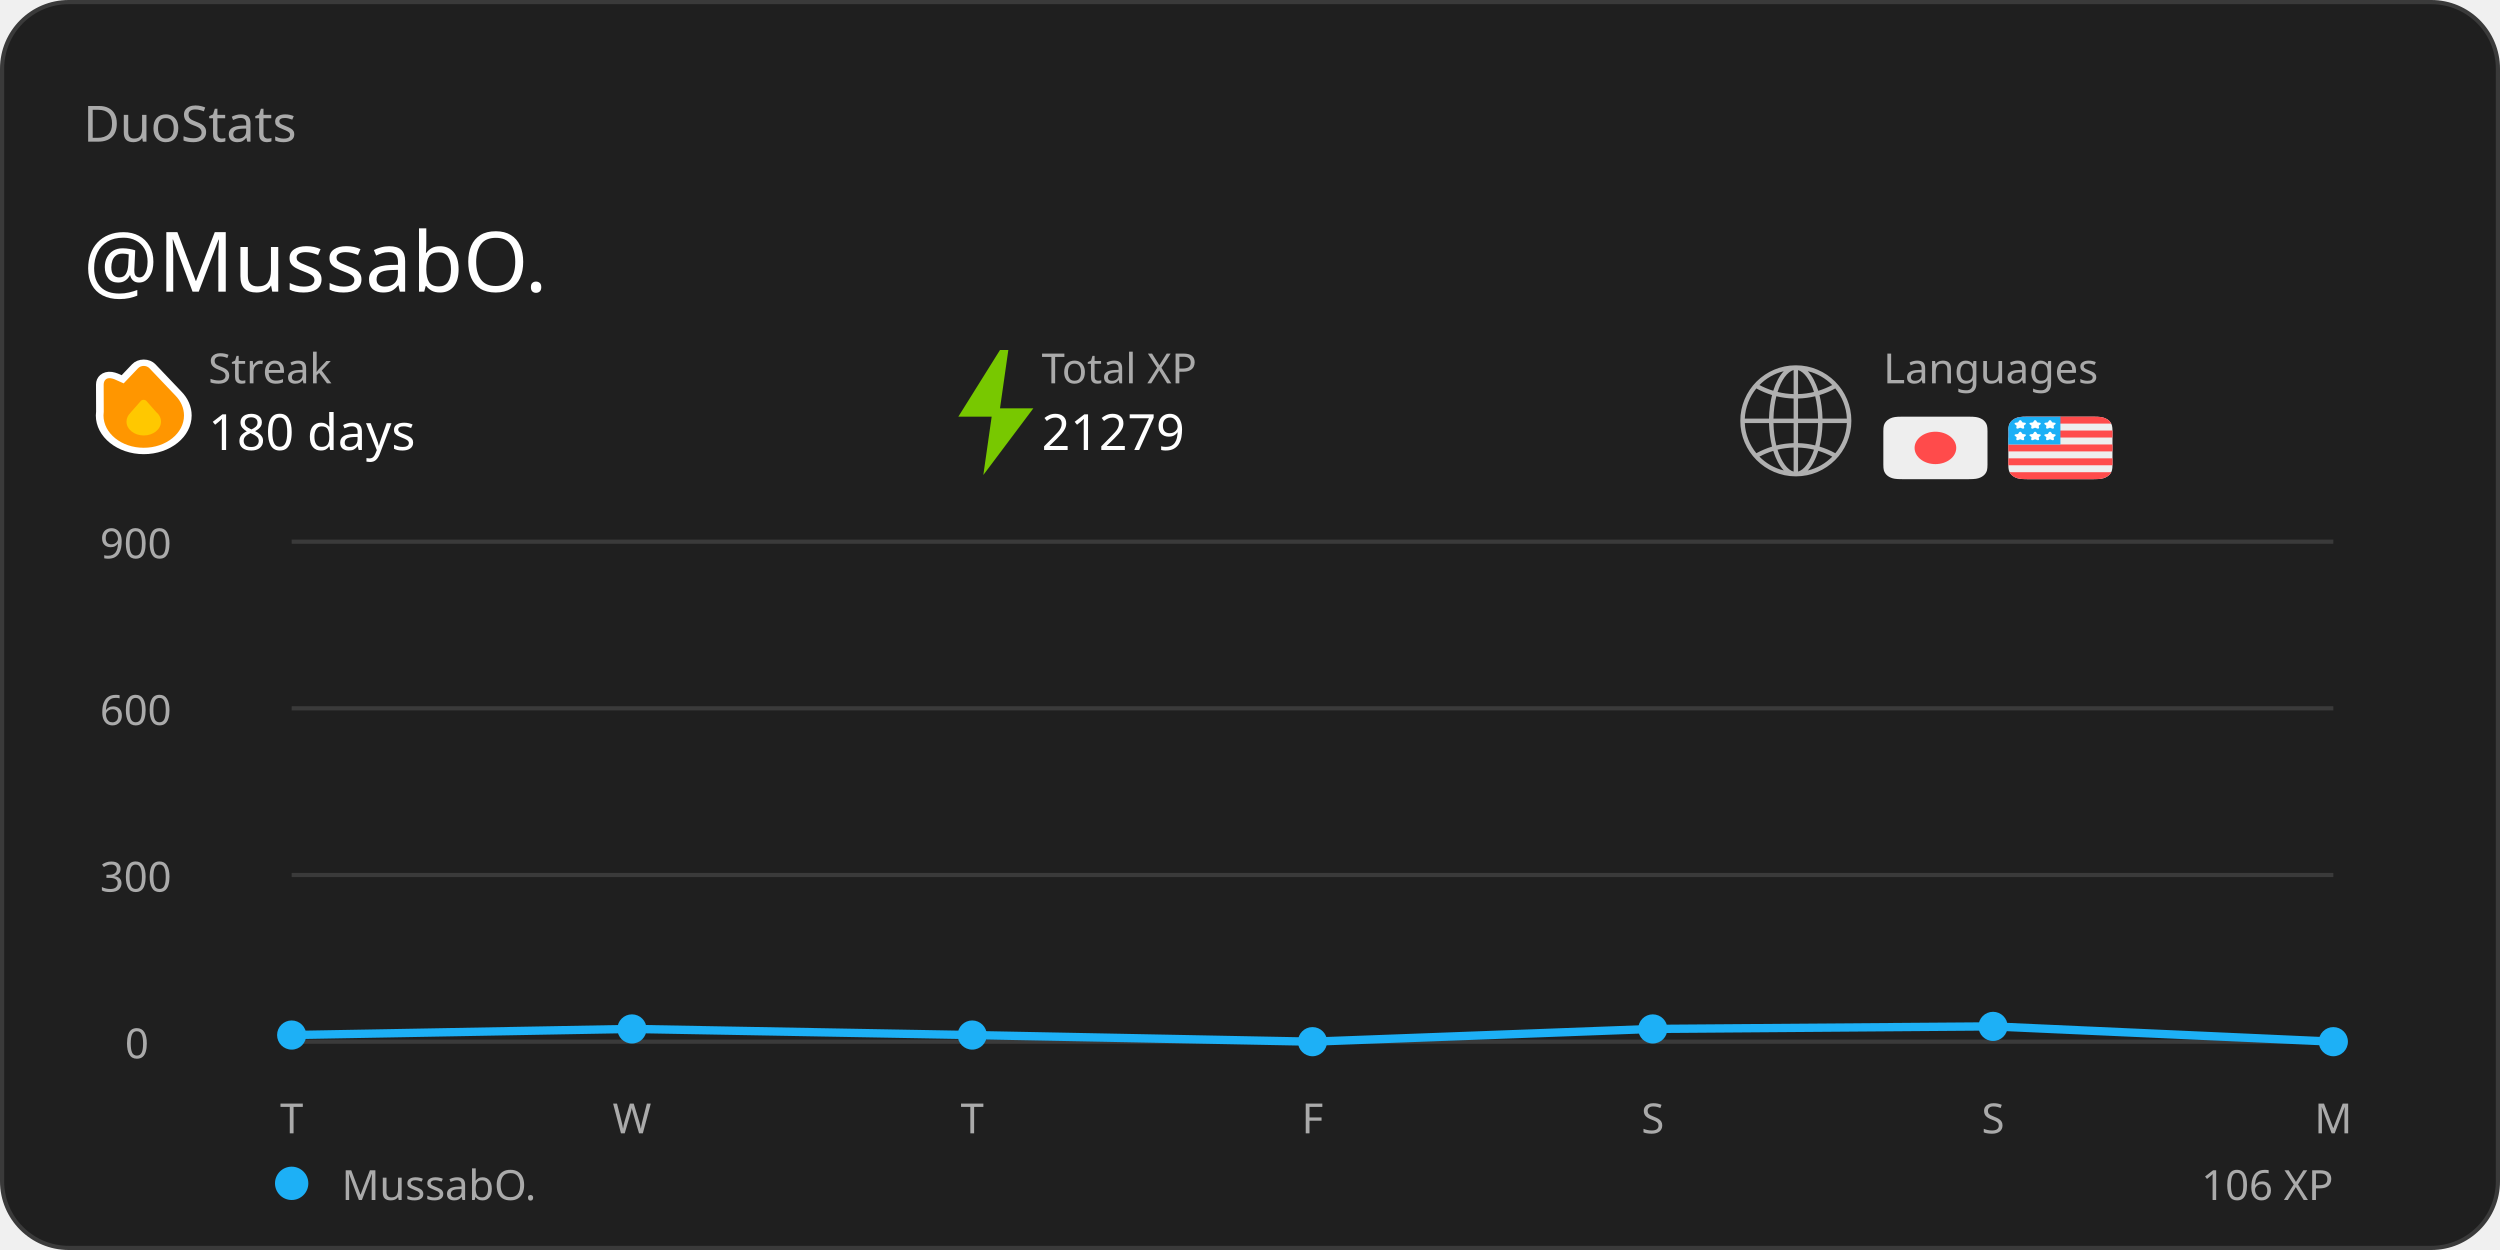
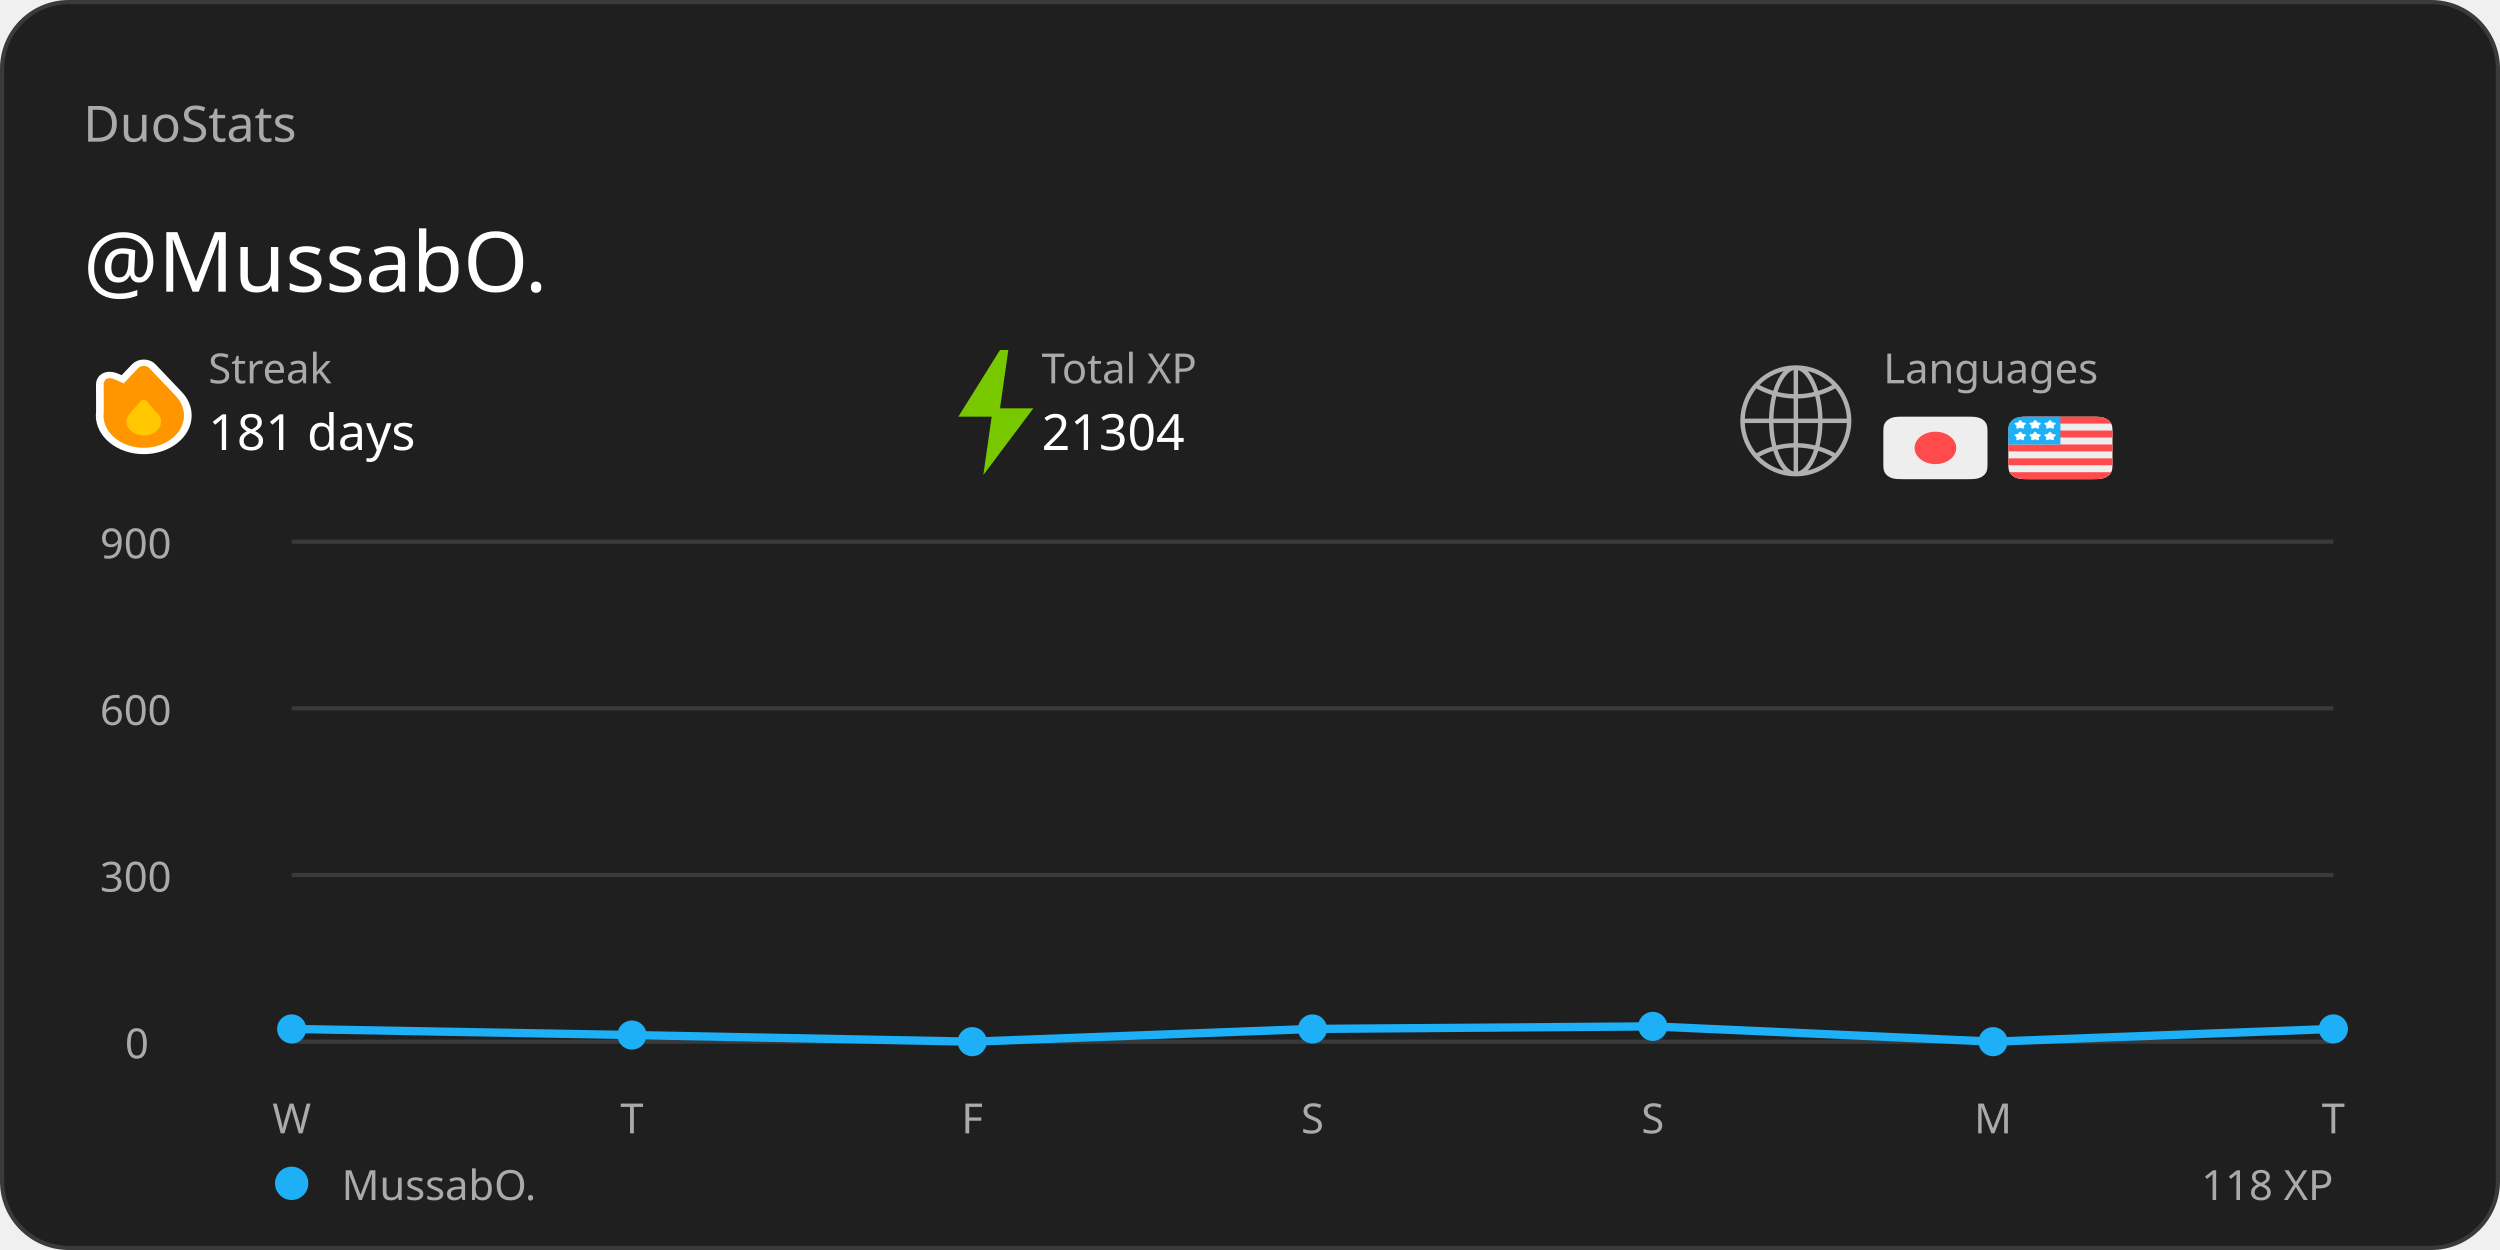
<svg xmlns="http://www.w3.org/2000/svg" width="600" height="300" viewBox="0 0 600 300">
  <rect x="0.5" y="0.5" width="599" height="299" rx="16" fill="#1F1F1F" stroke="#3A3A3A" />
  <text x="20" y="34" fill="#AAAAAA" font-size="12" font-family="DIN Round Pro, system-ui, sans-serif">DuoStats</text>
  <text x="20" y="70" fill="#FFFFFF" font-size="20" font-family="DIN Round Pro, system-ui, sans-serif">@MussabO.</text>
  <g transform="translate(23, 86) scale(0.92, 0.7666667)">
    <g id="Page-1" stroke="none" stroke-width="1" fill="none" fill-rule="evenodd">
      <g id="streak" transform="translate(1, 1)" fill-rule="nonzero">
        <g id="Group" fill="#FF9600" stroke="#FFFFFF" stroke-width="2">
          <path d="M0.068,15.675 L0.044,7.216 C0.039,5.334 1.25,3.942 3.056,4.246 C3.413,4.306 3.998,4.491 4.306,4.656 L5.997,5.561 L9.247,1.464 C9.793,0.776 10.622,0.376 11.5,0.376 C12.378,0.376 13.207,0.776 13.753,1.464 L20.523,10 C22.123,11.939 22.999,14.375 23,16.889 C23,23.034 17.843,28 11.5,28 C5.157,28 0,23.034 0,16.889 C0,16.481 0.023,16.076 0.068,15.675 Z" id="Path" />
        </g>
        <g id="Group" transform="translate(7, 11)" fill="#FFC800">
          <path d="M1.012,5.077 C1.026,5.04 1.046,5.005 1.069,4.973 L3.719,1.364 C3.893,1.127 4.17,0.987 4.464,0.987 C4.758,0.987 5.035,1.127 5.209,1.364 L7.732,4.8 C8.541,5.595 8.998,6.681 9,7.815 C9,10.208 6.985,12.148 4.5,12.148 C2.015,12.148 0,10.208 0,7.815 C0,6.776 0.38,5.823 1.012,5.077 L1.012,5.077 Z" id="Path" />
        </g>
      </g>
    </g>
  </g>
  <text x="50" y="92" fill="#AAAAAA" font-size="10" font-family="DIN Round Pro, system-ui, sans-serif">Streak</text>
-   <text x="50" y="108" fill="#FFFFFF" font-size="12" font-family="DIN Round Pro, system-ui, sans-serif">180 days</text>
+   <text x="50" y="108" fill="#FFFFFF" font-size="12" font-family="DIN Round Pro, system-ui, sans-serif">181 days</text>
  <path d="M240 84 230 100h8l-2 14 12-16h-8l2-14z" fill="#78C800" />
  <text x="250" y="92" fill="#AAAAAA" font-size="10" font-family="DIN Round Pro, system-ui, sans-serif">Total XP</text>
-   <text x="250" y="108" fill="#FFFFFF" font-size="12" font-family="DIN Round Pro, system-ui, sans-serif">21279</text>
+   <text x="250" y="108" fill="#FFFFFF" font-size="12" font-family="DIN Round Pro, system-ui, sans-serif">21304</text>
  <g transform="translate(415, 85) scale(1.0, 1.0)">
    <g id="SVGRepo_bgCarrier" stroke-width="0" />
    <g id="SVGRepo_tracerCarrier" stroke-linecap="round" stroke-linejoin="round" />
    <g id="SVGRepo_iconCarrier">
      <g id="icomoon-ignore"> </g>
      <path d="M16 2.672c-0.004 0-0.007 0-0.011 0-0.002 0-0.003 0-0.005 0-0.005 0-0.010 0.001-0.016 0.001-7.347 0.017-13.296 5.977-13.296 13.327 0 7.348 5.949 13.309 13.296 13.327 0.005 0 0.010 0.001 0.016 0.001 0.002 0 0.004 0 0.005 0 0.004 0 0.008 0 0.011 0 7.36 0 13.328-5.968 13.328-13.328s-5.968-13.328-13.328-13.328zM16.533 10.648c1.413-0.039 2.788-0.225 4.112-0.548 0.399 1.571 0.647 3.382 0.686 5.367h-4.798v-4.819zM16.533 9.582v-5.759c1.437 0.398 2.893 2.314 3.821 5.252-1.231 0.297-2.509 0.47-3.821 0.507zM15.467 3.81v5.772c-1.323-0.037-2.611-0.213-3.852-0.515 0.936-2.956 2.405-4.879 3.852-5.256zM15.467 10.647v4.82h-4.831c0.039-1.988 0.287-3.801 0.687-5.373 1.334 0.326 2.72 0.515 4.144 0.553zM9.563 15.467h-5.811c0.118-2.741 1.139-5.252 2.773-7.241 1.187 0.654 2.446 1.189 3.766 1.589-0.431 1.7-0.689 3.617-0.728 5.652zM9.563 16.533c0.039 2.034 0.297 3.951 0.728 5.651-1.319 0.401-2.579 0.936-3.766 1.59-1.635-1.989-2.656-4.5-2.773-7.241h5.811zM10.636 16.533h4.831v4.814c-1.424 0.038-2.81 0.228-4.145 0.555-0.399-1.571-0.647-3.383-0.686-5.369zM15.467 22.412v5.778c-1.448-0.378-2.919-2.303-3.854-5.263 1.241-0.302 2.53-0.478 3.854-0.515zM16.533 28.178v-5.765c1.313 0.038 2.591 0.211 3.822 0.508-0.928 2.941-2.384 4.86-3.822 5.257zM16.533 21.347v-4.814h4.798c-0.039 1.983-0.286 3.791-0.684 5.361-1.325-0.323-2.7-0.51-4.113-0.548zM22.404 16.533h5.845c-0.118 2.741-1.138 5.251-2.773 7.24-1.197-0.658-2.467-1.197-3.797-1.599 0.43-1.698 0.687-3.611 0.726-5.64zM22.404 15.467c-0.039-2.033-0.297-3.946-0.727-5.646 1.33-0.402 2.599-0.94 3.795-1.598 1.636 1.989 2.658 4.501 2.776 7.244h-5.845zM24.738 7.409c-1.061 0.564-2.18 1.031-3.35 1.385-0.623-2.005-1.498-3.642-2.533-4.717 2.27 0.545 4.297 1.719 5.883 3.332zM13.103 4.087c-1.029 1.073-1.9 2.702-2.521 4.697-1.158-0.353-2.268-0.815-3.319-1.375 1.575-1.602 3.587-2.774 5.84-3.322zM7.259 24.587c1.052-0.561 2.163-1.024 3.322-1.377 0.621 1.997 1.492 3.629 2.522 4.702-2.255-0.549-4.268-1.721-5.844-3.326zM18.855 27.922c1.036-1.075 1.911-2.712 2.535-4.721 1.17 0.355 2.29 0.82 3.351 1.387-1.586 1.614-3.614 2.791-5.886 3.334z" fill="#b0b0b0"> </path>
    </g>
  </g>
  <text x="452" y="92" fill="#AAAAAA" font-size="10" font-family="DIN Round Pro, system-ui, sans-serif">Languages</text>
  <g transform="translate(452, 100) scale(0.3571429, 0.2777778)">
    <g clip-path="url(#clip0_129_1008)">
      <path fill-rule="evenodd" clip-rule="evenodd" d="M12.563 0H57.437C61.805 0 63.389 0.455 64.987 1.309C66.584 2.163 67.837 3.416 68.691 5.013C69.545 6.61 70 8.195 70 12.563V41.437C70 45.805 69.545 47.389 68.691 48.986C67.837 50.584 66.584 51.837 64.987 52.691C63.389 53.545 61.805 54 57.437 54H12.563C8.195 54 6.61 53.545 5.013 52.691C3.416 51.837 2.163 50.584 1.309 48.986C0.455 47.389 0 45.805 0 41.437V12.563C0 8.195 0.455 6.61 1.309 5.013C2.163 3.416 3.416 2.163 5.013 1.309C6.61 0.455 8.195 0 12.563 0Z" fill="#EEEEEE" />
      <path d="M35 41C42.732 41 49 34.732 49 27C49 19.268 42.732 13 35 13C27.268 13 21 19.268 21 27C21 34.732 27.268 41 35 41Z" fill="#FF4B4B" />
    </g>
    <defs>
      <clipPath id="clip0_129_1008">
        <rect width="70" height="54" fill="white" />
      </clipPath>
    </defs>
  </g>
  <g transform="translate(482, 100) scale(0.3571429, 0.2777778)">
    <g clip-path="url(#clip0_129_593)">
      <path fill-rule="evenodd" clip-rule="evenodd" d="M12.563 0H57.437C61.805 0 63.389 0.455 64.987 1.309C66.584 2.163 67.837 3.416 68.691 5.013C69.545 6.61 70 8.195 70 12.563V41.437C70 45.805 69.545 47.389 68.691 48.986C67.837 50.584 66.584 51.837 64.987 52.691C63.389 53.545 61.805 54 57.437 54H12.563C8.195 54 6.61 53.545 5.013 52.691C3.416 51.837 2.163 50.584 1.309 48.986C0.455 47.389 0 45.805 0 41.437V12.563C0 8.195 0.455 6.61 1.309 5.013C2.163 3.416 3.416 2.163 5.013 1.309C6.61 0.455 8.195 0 12.563 0Z" fill="#EEEEEE" />
      <path fill-rule="evenodd" clip-rule="evenodd" d="M12.563 0H57.437C61.805 0 63.389 0.455 64.987 1.309C66.584 2.163 67.837 3.416 68.691 5.013C68.863 5.335 69.019 5.656 69.158 6H0.842C0.981 5.656 1.137 5.335 1.309 5.013C2.163 3.416 3.416 2.163 5.013 1.309C6.61 0.455 8.195 0 12.563 0Z" fill="#FF4B4B" />
      <path fill-rule="evenodd" clip-rule="evenodd" d="M69.997 12C69.999 12.182 70 12.37 70 12.563V18H0V12.563C0 12.37 0.001 12.182 0.003 12H69.997Z" fill="#FF4B4B" />
      <path fill-rule="evenodd" clip-rule="evenodd" d="M70 24V30H0V24H70Z" fill="#FF4B4B" />
      <path fill-rule="evenodd" clip-rule="evenodd" d="M70 41.437C70 41.63 69.999 41.818 69.997 42H0.003C0.001 41.818 0 41.63 0 41.437V36H70V41.437Z" fill="#FF4B4B" />
      <path fill-rule="evenodd" clip-rule="evenodd" d="M69.158 48C69.019 48.344 68.863 48.665 68.691 48.986C67.837 50.584 66.584 51.837 64.987 52.691C63.389 53.545 61.805 54 57.437 54H12.563C8.195 54 6.61 53.545 5.013 52.691C3.416 51.837 2.163 50.584 1.309 48.986C1.137 48.665 0.981 48.344 0.842 48H69.158Z" fill="#FF4B4B" />
      <path fill-rule="evenodd" clip-rule="evenodd" d="M12.563 0H35V24H0V12.563C0 8.195 0.455 6.61 1.309 5.013C2.163 3.416 3.416 2.163 5.013 1.309C6.61 0.455 8.195 0 12.563 0Z" fill="#1CB0F6" />
      <path d="M27.806 9.602L26.531 10.273C26.13 10.483 25.635 10.329 25.424 9.929C25.341 9.769 25.312 9.586 25.342 9.409L25.586 7.988C25.609 7.853 25.564 7.715 25.466 7.62L24.434 6.614C24.11 6.298 24.103 5.779 24.419 5.455C24.545 5.326 24.71 5.242 24.888 5.216L26.314 5.009C26.45 4.989 26.567 4.904 26.628 4.781L27.266 3.489C27.466 3.083 27.957 2.916 28.363 3.117C28.525 3.196 28.655 3.327 28.735 3.489L29.373 4.781C29.434 4.904 29.551 4.989 29.687 5.009L31.113 5.216C31.561 5.281 31.871 5.697 31.806 6.145C31.78 6.323 31.696 6.488 31.567 6.614L30.535 7.62C30.437 7.715 30.392 7.853 30.415 7.988L30.659 9.409C30.735 9.855 30.436 10.278 29.99 10.355C29.812 10.385 29.629 10.356 29.47 10.273L28.194 9.602C28.073 9.538 27.928 9.538 27.806 9.602Z" fill="white" />
      <path d="M27.806 19.602L26.531 20.273C26.13 20.483 25.635 20.329 25.424 19.929C25.341 19.769 25.312 19.587 25.342 19.409L25.586 17.988C25.609 17.853 25.564 17.715 25.466 17.62L24.434 16.614C24.11 16.298 24.103 15.779 24.419 15.455C24.545 15.326 24.71 15.242 24.888 15.216L26.314 15.009C26.45 14.989 26.567 14.904 26.628 14.781L27.266 13.489C27.466 13.083 27.957 12.916 28.363 13.117C28.525 13.196 28.655 13.327 28.735 13.489L29.373 14.781C29.434 14.904 29.551 14.989 29.687 15.009L31.113 15.216C31.561 15.281 31.871 15.697 31.806 16.145C31.78 16.323 31.696 16.488 31.567 16.614L30.535 17.62C30.437 17.715 30.392 17.853 30.415 17.988L30.659 19.409C30.735 19.855 30.436 20.278 29.99 20.355C29.812 20.385 29.629 20.356 29.47 20.273L28.194 19.602C28.073 19.538 27.928 19.538 27.806 19.602Z" fill="white" />
      <path d="M17.806 9.602L16.531 10.273C16.13 10.483 15.635 10.329 15.425 9.929C15.341 9.769 15.312 9.586 15.342 9.409L15.586 7.988C15.609 7.853 15.564 7.715 15.466 7.62L14.434 6.614C14.11 6.298 14.103 5.779 14.419 5.455C14.545 5.326 14.71 5.242 14.888 5.216L16.314 5.009C16.45 4.989 16.567 4.904 16.628 4.781L17.266 3.489C17.466 3.083 17.957 2.916 18.363 3.117C18.525 3.196 18.655 3.327 18.735 3.489L19.373 4.781C19.434 4.904 19.551 4.989 19.687 5.009L21.113 5.216C21.561 5.281 21.871 5.697 21.806 6.145C21.78 6.323 21.696 6.488 21.567 6.614L20.535 7.62C20.437 7.715 20.392 7.853 20.415 7.988L20.659 9.409C20.735 9.855 20.436 10.278 19.99 10.355C19.812 10.385 19.629 10.356 19.47 10.273L18.194 9.602C18.073 9.538 17.928 9.538 17.806 9.602Z" fill="white" />
      <path d="M17.806 19.602L16.531 20.273C16.13 20.483 15.635 20.329 15.425 19.929C15.341 19.769 15.312 19.587 15.342 19.409L15.586 17.988C15.609 17.853 15.564 17.715 15.466 17.62L14.434 16.614C14.11 16.298 14.103 15.779 14.419 15.455C14.545 15.326 14.71 15.242 14.888 15.216L16.314 15.009C16.45 14.989 16.567 14.904 16.628 14.781L17.266 13.489C17.466 13.083 17.957 12.916 18.363 13.117C18.525 13.196 18.655 13.327 18.735 13.489L19.373 14.781C19.434 14.904 19.551 14.989 19.687 15.009L21.113 15.216C21.561 15.281 21.871 15.697 21.806 16.145C21.78 16.323 21.696 16.488 21.567 16.614L20.535 17.62C20.437 17.715 20.392 17.853 20.415 17.988L20.659 19.409C20.735 19.855 20.436 20.278 19.99 20.355C19.812 20.385 19.629 20.356 19.47 20.273L18.194 19.602C18.073 19.538 17.928 19.538 17.806 19.602Z" fill="white" />
      <path d="M7.807 9.602L6.531 10.273C6.13 10.483 5.635 10.329 5.424 9.929C5.341 9.769 5.312 9.586 5.342 9.409L5.586 7.988C5.609 7.853 5.564 7.715 5.466 7.62L4.434 6.614C4.11 6.298 4.103 5.779 4.419 5.455C4.545 5.326 4.71 5.242 4.888 5.216L6.314 5.009C6.45 4.989 6.567 4.904 6.628 4.781L7.266 3.489C7.466 3.083 7.957 2.916 8.363 3.117C8.525 3.196 8.655 3.327 8.735 3.489L9.373 4.781C9.434 4.904 9.551 4.989 9.687 5.009L11.113 5.216C11.561 5.281 11.871 5.697 11.806 6.145C11.78 6.323 11.696 6.488 11.567 6.614L10.535 7.62C10.437 7.715 10.392 7.853 10.415 7.988L10.659 9.409C10.735 9.855 10.436 10.278 9.99 10.355C9.812 10.385 9.629 10.356 9.47 10.273L8.194 9.602C8.073 9.538 7.928 9.538 7.807 9.602Z" fill="white" />
      <path d="M7.807 19.602L6.531 20.273C6.13 20.483 5.635 20.329 5.424 19.929C5.341 19.769 5.312 19.587 5.342 19.409L5.586 17.988C5.609 17.853 5.564 17.715 5.466 17.62L4.434 16.614C4.11 16.298 4.103 15.779 4.419 15.455C4.545 15.326 4.71 15.242 4.888 15.216L6.314 15.009C6.45 14.989 6.567 14.904 6.628 14.781L7.266 13.489C7.466 13.083 7.957 12.916 8.363 13.117C8.525 13.196 8.655 13.327 8.735 13.489L9.373 14.781C9.434 14.904 9.551 14.989 9.687 15.009L11.113 15.216C11.561 15.281 11.871 15.697 11.806 16.145C11.78 16.323 11.696 16.488 11.567 16.614L10.535 17.62C10.437 17.715 10.392 17.853 10.415 17.988L10.659 19.409C10.735 19.855 10.436 20.278 9.99 20.355C9.812 20.385 9.629 20.356 9.47 20.273L8.194 19.602C8.073 19.538 7.928 19.538 7.807 19.602Z" fill="white" />
    </g>
    <defs>
      <clipPath id="clip0_129_593">
        <rect width="70" height="54" fill="white" />
      </clipPath>
    </defs>
  </g>
  <g stroke="#3A3A3A" stroke-width="1">
    <line x1="70" y1="250" x2="560" y2="250" />
    <line x1="70" y1="210" x2="560" y2="210" />
    <line x1="70" y1="170" x2="560" y2="170" />
    <line x1="70" y1="130" x2="560" y2="130" />
  </g>
  <g fill="#AAAAAA" font-size="10" font-family="DIN Round Pro, system-ui, sans-serif">
    <text x="30" y="254">0</text>
    <text x="24" y="214">300</text>
    <text x="24" y="174">600</text>
    <text x="24" y="134">900</text>
  </g>
-   <polyline points="70.0,248.411 151.667,246.944 233.333,248.411 315.0,250.0 396.667,246.944 478.333,246.333 560.0,250.0" fill="none" stroke="#1DB0F6" stroke-width="2" stroke-linecap="round" stroke-linejoin="round" />
-   <circle cx="70.0" cy="248.411" r="3.5" fill="#1DB0F6" />
-   <circle cx="151.667" cy="246.944" r="3.5" fill="#1DB0F6" />
-   <circle cx="233.333" cy="248.411" r="3.5" fill="#1DB0F6" />
-   <circle cx="315.0" cy="250.0" r="3.5" fill="#1DB0F6" />
-   <circle cx="396.667" cy="246.944" r="3.5" fill="#1DB0F6" />
-   <circle cx="478.333" cy="246.333" r="3.5" fill="#1DB0F6" />
-   <circle cx="560.0" cy="250.0" r="3.5" fill="#1DB0F6" />
-   <text x="70.0" y="272" fill="#AAAAAA" font-size="10" text-anchor="middle" font-family="DIN Round Pro, system-ui, sans-serif">T</text>
-   <text x="151.667" y="272" fill="#AAAAAA" font-size="10" text-anchor="middle" font-family="DIN Round Pro, system-ui, sans-serif">W</text>
-   <text x="233.333" y="272" fill="#AAAAAA" font-size="10" text-anchor="middle" font-family="DIN Round Pro, system-ui, sans-serif">T</text>
-   <text x="315.0" y="272" fill="#AAAAAA" font-size="10" text-anchor="middle" font-family="DIN Round Pro, system-ui, sans-serif">F</text>
+   <polyline points="70.0,246.944 151.667,248.411 233.333,250.0 315.0,246.944 396.667,246.333 478.333,250.0 560.0,246.944" fill="none" stroke="#1DB0F6" stroke-width="2" stroke-linecap="round" stroke-linejoin="round" />
+   <circle cx="70.0" cy="246.944" r="3.5" fill="#1DB0F6" />
+   <circle cx="151.667" cy="248.411" r="3.5" fill="#1DB0F6" />
+   <circle cx="233.333" cy="250.0" r="3.5" fill="#1DB0F6" />
+   <circle cx="315.0" cy="246.944" r="3.5" fill="#1DB0F6" />
+   <circle cx="396.667" cy="246.333" r="3.5" fill="#1DB0F6" />
+   <circle cx="478.333" cy="250.0" r="3.5" fill="#1DB0F6" />
+   <circle cx="560.0" cy="246.944" r="3.5" fill="#1DB0F6" />
+   <text x="70.0" y="272" fill="#AAAAAA" font-size="10" text-anchor="middle" font-family="DIN Round Pro, system-ui, sans-serif">W</text>
+   <text x="151.667" y="272" fill="#AAAAAA" font-size="10" text-anchor="middle" font-family="DIN Round Pro, system-ui, sans-serif">T</text>
+   <text x="233.333" y="272" fill="#AAAAAA" font-size="10" text-anchor="middle" font-family="DIN Round Pro, system-ui, sans-serif">F</text>
+   <text x="315.0" y="272" fill="#AAAAAA" font-size="10" text-anchor="middle" font-family="DIN Round Pro, system-ui, sans-serif">S</text>
  <text x="396.667" y="272" fill="#AAAAAA" font-size="10" text-anchor="middle" font-family="DIN Round Pro, system-ui, sans-serif">S</text>
-   <text x="478.333" y="272" fill="#AAAAAA" font-size="10" text-anchor="middle" font-family="DIN Round Pro, system-ui, sans-serif">S</text>
-   <text x="560.0" y="272" fill="#AAAAAA" font-size="10" text-anchor="middle" font-family="DIN Round Pro, system-ui, sans-serif">M</text>
+   <text x="478.333" y="272" fill="#AAAAAA" font-size="10" text-anchor="middle" font-family="DIN Round Pro, system-ui, sans-serif">M</text>
+   <text x="560.0" y="272" fill="#AAAAAA" font-size="10" text-anchor="middle" font-family="DIN Round Pro, system-ui, sans-serif">T</text>
  <circle cx="70" cy="284" r="4" fill="#1DB0F6" />
  <text x="82" y="288" fill="#AAAAAA" font-size="10" font-family="DIN Round Pro, system-ui, sans-serif">MussabO.</text>
-   <text x="560" y="288" fill="#AAAAAA" font-size="10" text-anchor="end" font-family="DIN Round Pro, system-ui, sans-serif">106 XP</text>
+   <text x="560" y="288" fill="#AAAAAA" font-size="10" text-anchor="end" font-family="DIN Round Pro, system-ui, sans-serif">118 XP</text>
</svg>
